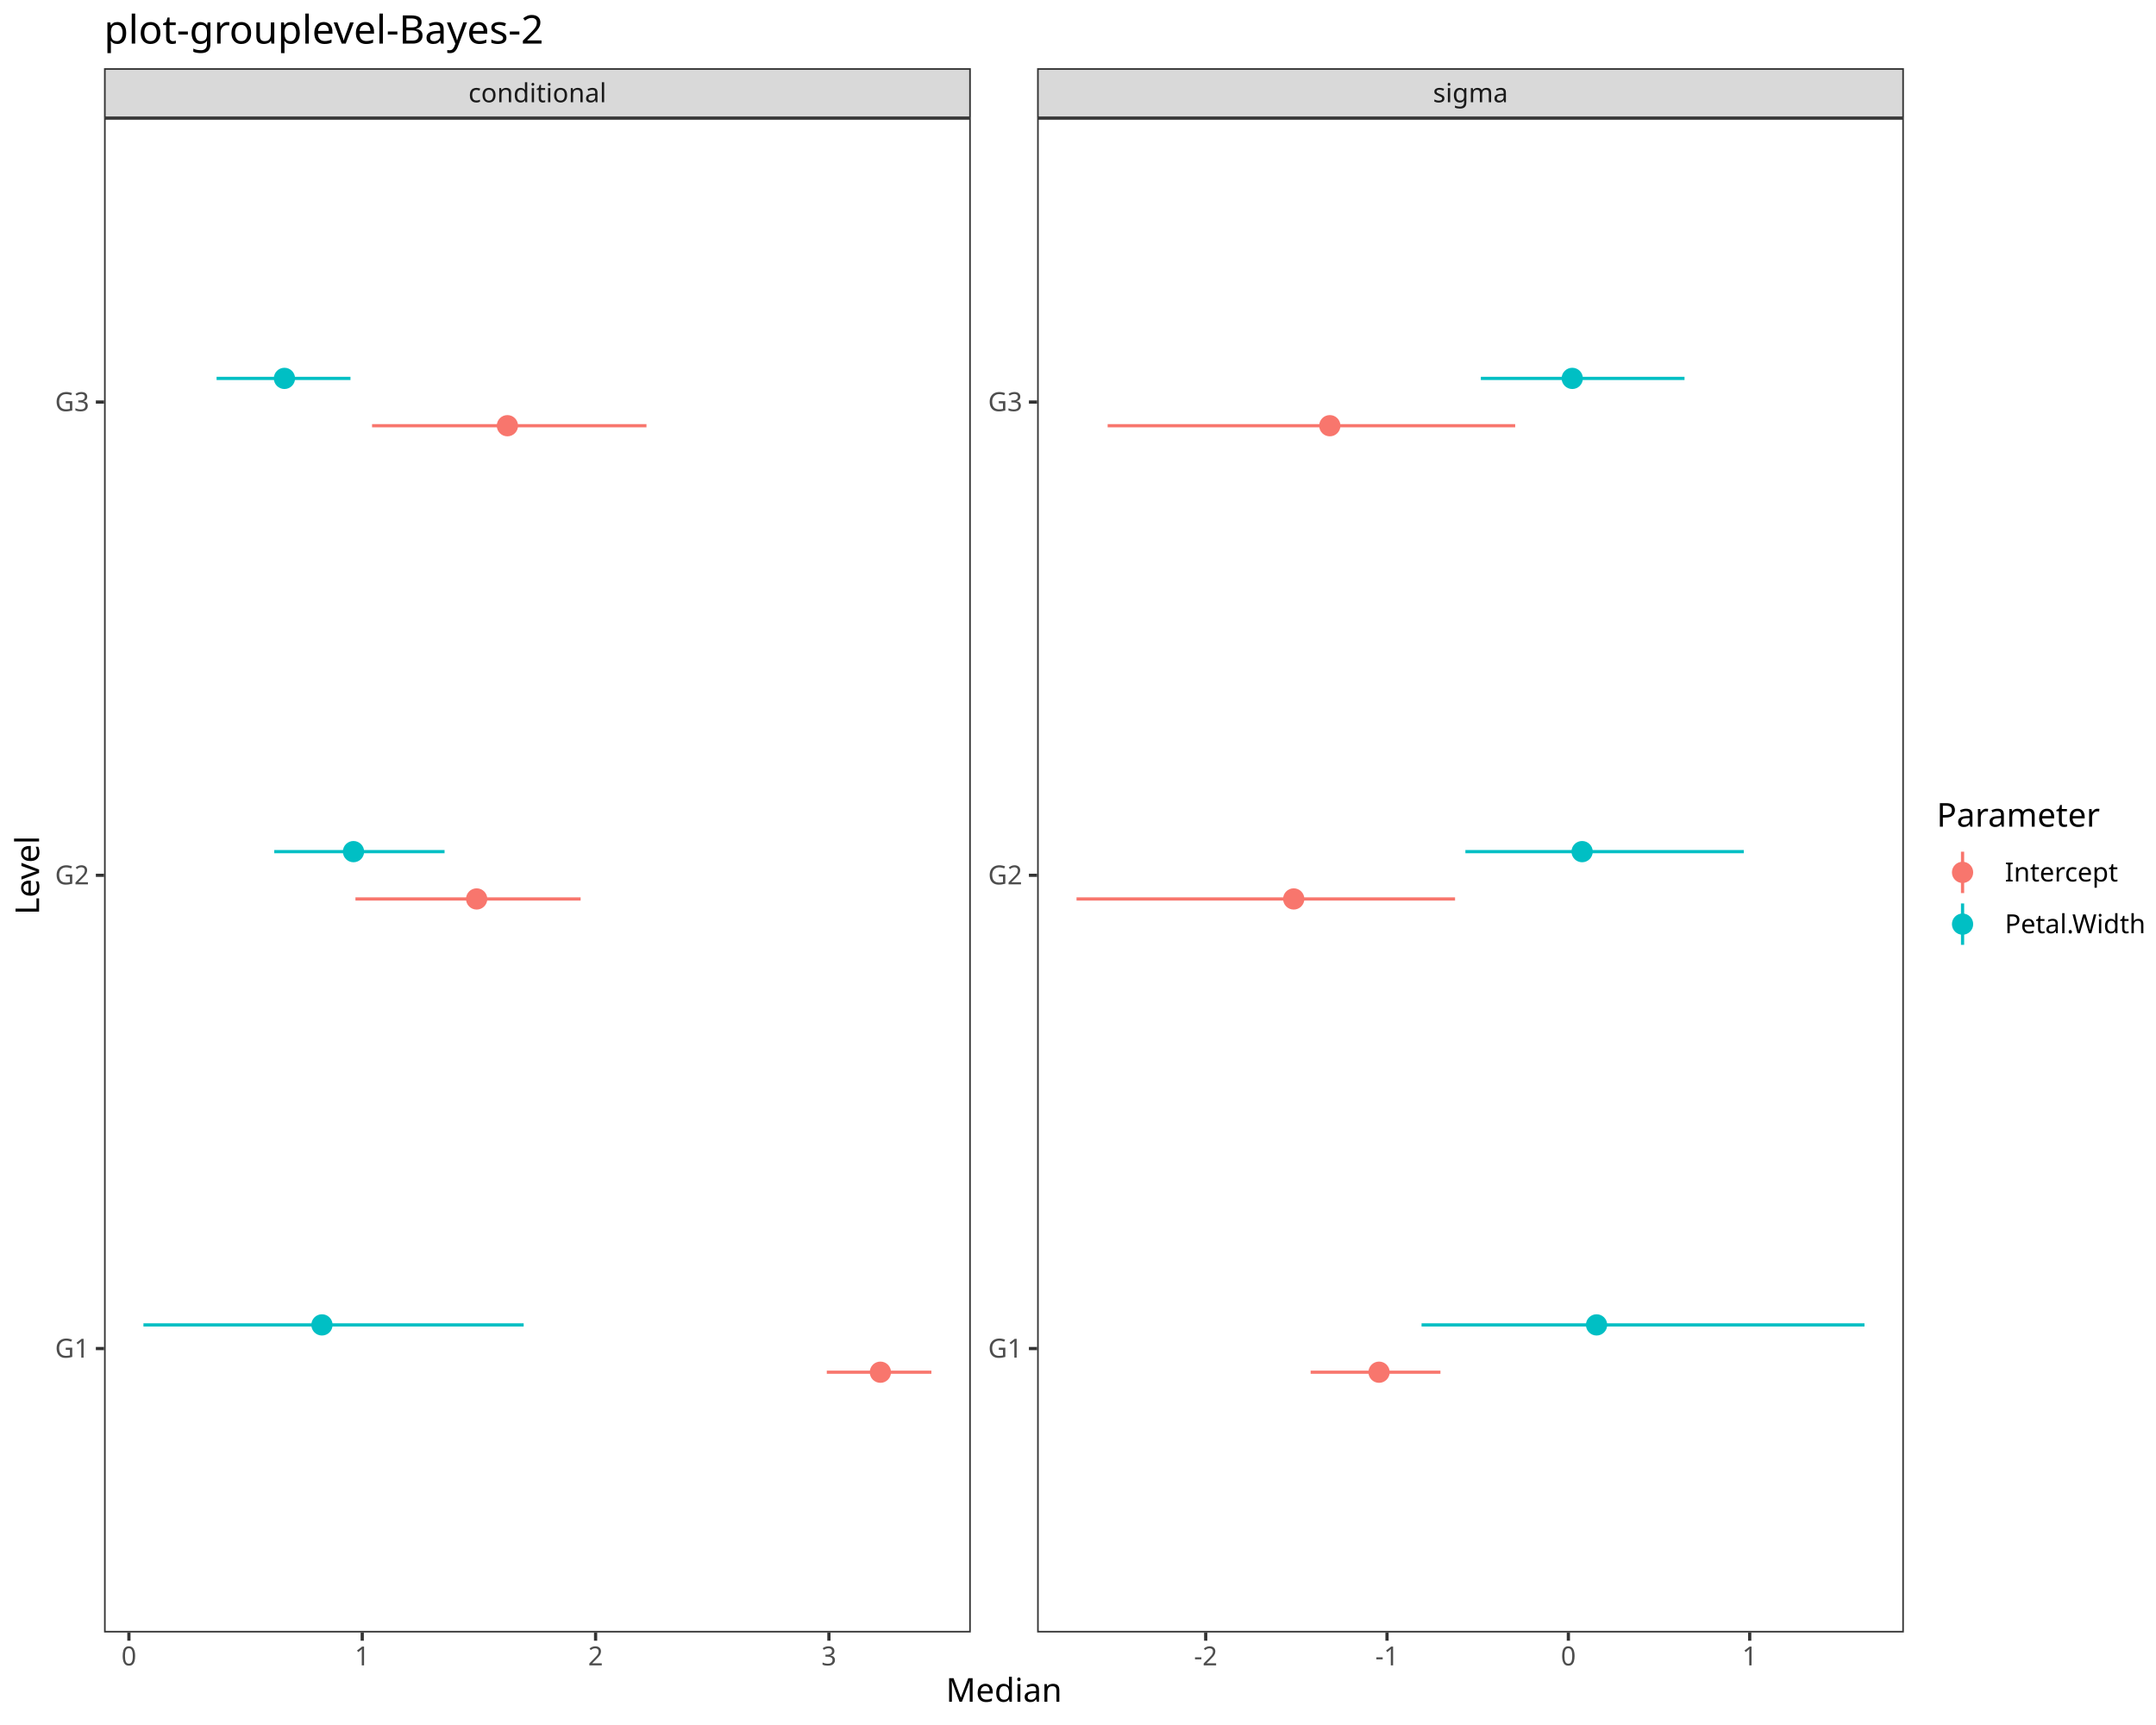
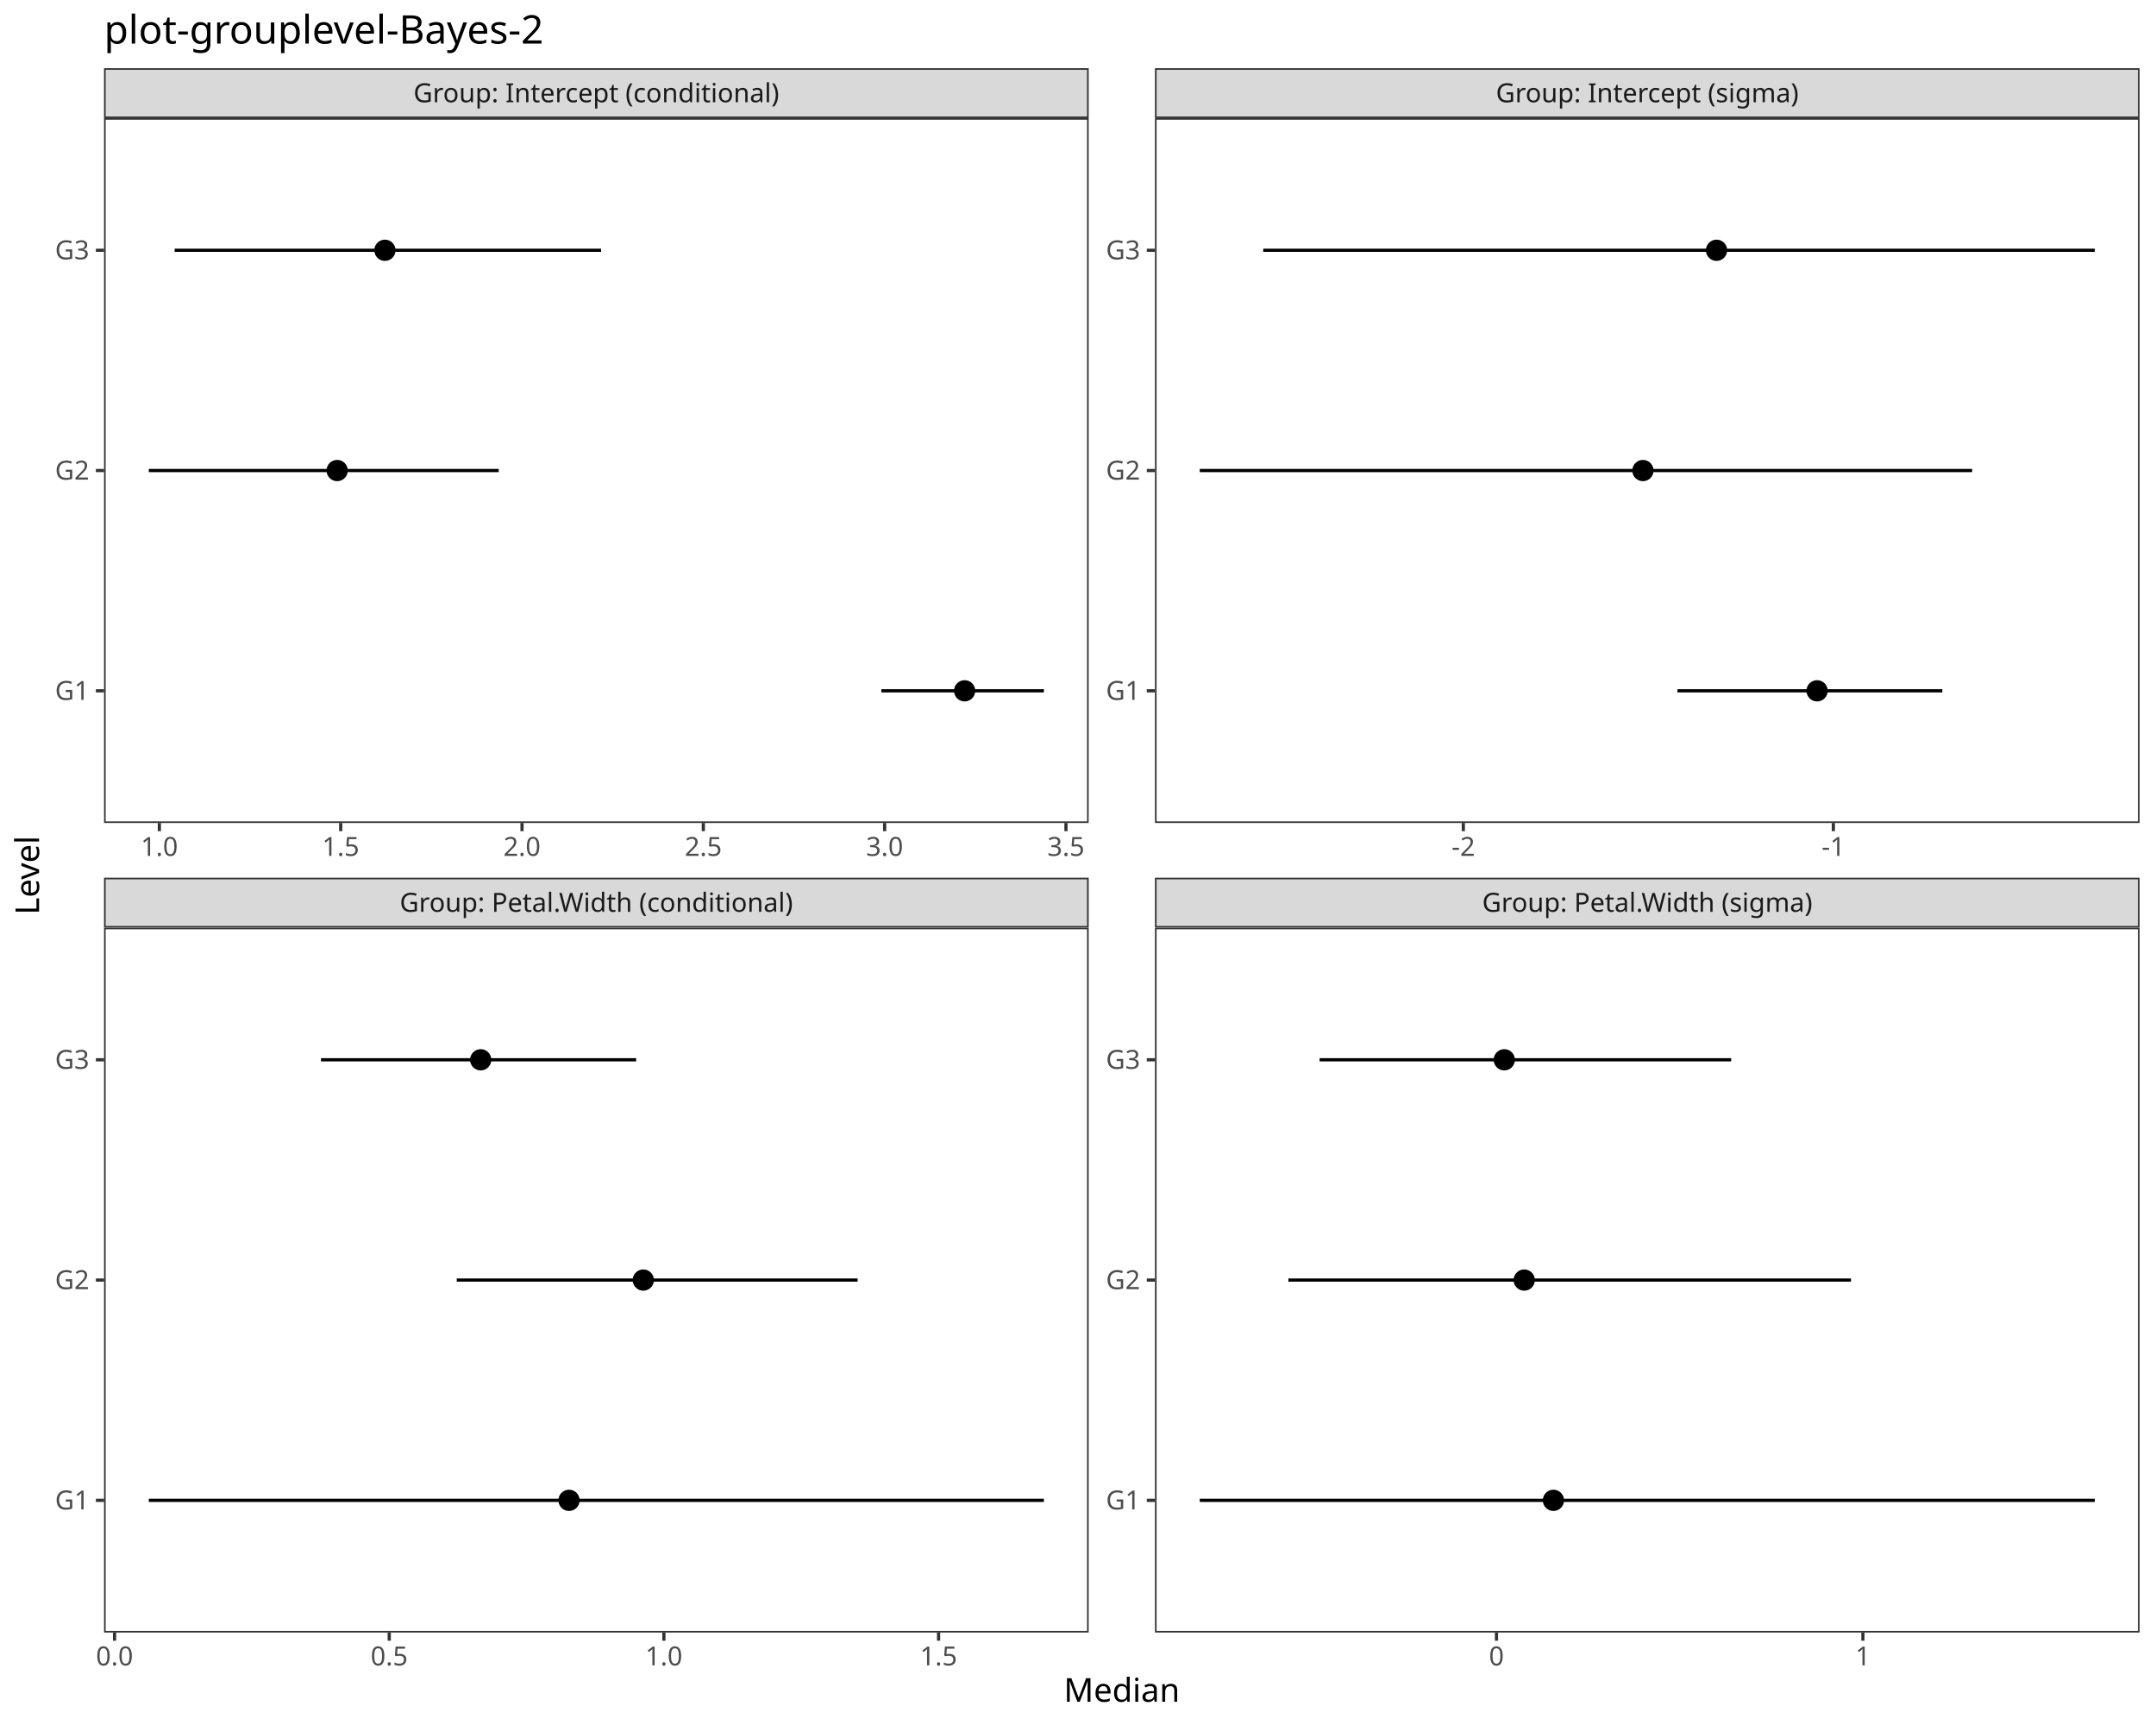
<svg xmlns="http://www.w3.org/2000/svg" class="svglite" data-engine-version="2.0" width="720.00pt" height="576.00pt" viewBox="0 0 720.00 576.00">
  <defs>
    <style type="text/css">
    .svglite line, .svglite polyline, .svglite polygon, .svglite path, .svglite rect, .svglite circle {
      fill: none;
      stroke: #000000;
      stroke-linecap: round;
      stroke-linejoin: round;
      stroke-miterlimit: 10.00;
    }
  </style>
  </defs>
  <rect width="100%" height="100%" style="stroke: none; fill: #FFFFFF;" />
  <defs>
    <clipPath id="cpMC4wMHw3MjAuMDB8MC4wMHw1NzYuMDA=">
      <rect x="0.00" y="0.00" width="720.00" height="576.00" />
    </clipPath>
  </defs>
  <g clip-path="url(#cpMC4wMHw3MjAuMDB8MC4wMHw1NzYuMDA=)">
    <rect x="0.00" y="0.00" width="720.00" height="576.00" style="stroke-width: 1.07; stroke: #FFFFFF; fill: #FFFFFF;" />
  </g>
  <defs>
-     <clipPath id="cpMzQuNzV8MzI0LjIwfDM5LjQzfDU0NS4xMQ==">
-       <rect x="34.75" y="39.43" width="289.45" height="505.68" />
+     <clipPath id="cpMzQuNzV8MzYzLjU2fDM5LjQzfDI3NC44MA==">
+       <rect x="34.75" y="39.43" width="328.81" height="235.37" />
    </clipPath>
  </defs>
-   <g clip-path="url(#cpMzQuNzV8MzI0LjIwfDM5LjQzfDU0NS4xMQ==)">
-     <rect x="34.75" y="39.43" width="289.45" height="505.68" style="stroke-width: 1.07; stroke: none; fill: #FFFFFF;" />
-     <line x1="276.11" y1="458.20" x2="311.04" y2="458.20" style="stroke-width: 1.07; stroke: #F8766D; stroke-linecap: butt;" />
-     <line x1="47.90" y1="442.40" x2="174.88" y2="442.40" style="stroke-width: 1.07; stroke: #00BFC4; stroke-linecap: butt;" />
-     <line x1="118.70" y1="300.17" x2="193.90" y2="300.17" style="stroke-width: 1.07; stroke: #F8766D; stroke-linecap: butt;" />
-     <line x1="91.59" y1="284.37" x2="148.46" y2="284.37" style="stroke-width: 1.07; stroke: #00BFC4; stroke-linecap: butt;" />
-     <line x1="124.25" y1="142.15" x2="215.89" y2="142.15" style="stroke-width: 1.07; stroke: #F8766D; stroke-linecap: butt;" />
-     <line x1="72.33" y1="126.35" x2="117.04" y2="126.35" style="stroke-width: 1.07; stroke: #00BFC4; stroke-linecap: butt;" />
-     <circle cx="294.01" cy="458.20" r="2.84" style="stroke-width: 1.42; stroke: #F8766D; fill: #F8766D;" />
-     <circle cx="107.52" cy="442.40" r="2.84" style="stroke-width: 1.42; stroke: #00BFC4; fill: #00BFC4;" />
-     <circle cx="159.18" cy="300.17" r="2.84" style="stroke-width: 1.42; stroke: #F8766D; fill: #F8766D;" />
-     <circle cx="118.05" cy="284.37" r="2.84" style="stroke-width: 1.42; stroke: #00BFC4; fill: #00BFC4;" />
-     <circle cx="169.45" cy="142.15" r="2.84" style="stroke-width: 1.42; stroke: #F8766D; fill: #F8766D;" />
-     <circle cx="94.99" cy="126.35" r="2.84" style="stroke-width: 1.42; stroke: #00BFC4; fill: #00BFC4;" />
-     <rect x="34.75" y="39.43" width="289.45" height="505.68" style="stroke-width: 1.07; stroke: #333333;" />
+   <g clip-path="url(#cpMzQuNzV8MzYzLjU2fDM5LjQzfDI3NC44MA==)">
+     <rect x="34.75" y="39.43" width="328.81" height="235.37" style="stroke-width: 1.07; stroke: none; fill: #FFFFFF;" />
+     <line x1="294.32" y1="230.67" x2="348.61" y2="230.67" style="stroke-width: 1.07; stroke-linecap: butt;" />
+     <line x1="49.69" y1="157.12" x2="166.55" y2="157.12" style="stroke-width: 1.07; stroke-linecap: butt;" />
+     <line x1="58.32" y1="83.57" x2="200.74" y2="83.57" style="stroke-width: 1.07; stroke-linecap: butt;" />
+     <circle cx="322.14" cy="230.67" r="2.84" style="stroke-width: 1.42; fill: #000000;" />
+     <circle cx="112.60" cy="157.12" r="2.84" style="stroke-width: 1.42; fill: #000000;" />
+     <circle cx="128.55" cy="83.57" r="2.84" style="stroke-width: 1.42; fill: #000000;" />
+     <rect x="34.75" y="39.43" width="328.81" height="235.37" style="stroke-width: 1.07; stroke: #333333;" />
  </g>
  <g clip-path="url(#cpMC4wMHw3MjAuMDB8MC4wMHw1NzYuMDA=)">
</g>
  <defs>
-     <clipPath id="cpMzQ2LjM1fDYzNS44MXwzOS40M3w1NDUuMTE=">
-       <rect x="346.35" y="39.43" width="289.45" height="505.68" />
+     <clipPath id="cpMzQuNzV8MzYzLjU2fDMwOS43NXw1NDUuMTE=">
+       <rect x="34.75" y="309.75" width="328.81" height="235.37" />
    </clipPath>
  </defs>
-   <g clip-path="url(#cpMzQ2LjM1fDYzNS44MXwzOS40M3w1NDUuMTE=)">
-     <rect x="346.35" y="39.43" width="289.45" height="505.68" style="stroke-width: 1.07; stroke: none; fill: #FFFFFF;" />
-     <line x1="437.69" y1="458.20" x2="481.04" y2="458.20" style="stroke-width: 1.07; stroke: #F8766D; stroke-linecap: butt;" />
-     <line x1="474.73" y1="442.40" x2="622.65" y2="442.40" style="stroke-width: 1.07; stroke: #00BFC4; stroke-linecap: butt;" />
-     <line x1="359.51" y1="300.17" x2="485.92" y2="300.17" style="stroke-width: 1.07; stroke: #F8766D; stroke-linecap: butt;" />
-     <line x1="489.37" y1="284.37" x2="582.35" y2="284.37" style="stroke-width: 1.07; stroke: #00BFC4; stroke-linecap: butt;" />
-     <line x1="369.90" y1="142.15" x2="506.00" y2="142.15" style="stroke-width: 1.07; stroke: #F8766D; stroke-linecap: butt;" />
-     <line x1="494.53" y1="126.35" x2="562.55" y2="126.35" style="stroke-width: 1.07; stroke: #00BFC4; stroke-linecap: butt;" />
-     <circle cx="460.54" cy="458.20" r="2.84" style="stroke-width: 1.42; stroke: #F8766D; fill: #F8766D;" />
-     <circle cx="533.18" cy="442.40" r="2.84" style="stroke-width: 1.42; stroke: #00BFC4; fill: #00BFC4;" />
-     <circle cx="432.04" cy="300.17" r="2.84" style="stroke-width: 1.42; stroke: #F8766D; fill: #F8766D;" />
-     <circle cx="528.35" cy="284.37" r="2.84" style="stroke-width: 1.42; stroke: #00BFC4; fill: #00BFC4;" />
-     <circle cx="444.09" cy="142.15" r="2.84" style="stroke-width: 1.42; stroke: #F8766D; fill: #F8766D;" />
-     <circle cx="525.06" cy="126.35" r="2.84" style="stroke-width: 1.42; stroke: #00BFC4; fill: #00BFC4;" />
-     <rect x="346.35" y="39.43" width="289.45" height="505.68" style="stroke-width: 1.07; stroke: #333333;" />
+   <g clip-path="url(#cpMzQuNzV8MzYzLjU2fDMwOS43NXw1NDUuMTE=)">
+     <rect x="34.75" y="309.75" width="328.81" height="235.37" style="stroke-width: 1.07; stroke: none; fill: #FFFFFF;" />
+     <line x1="49.69" y1="500.98" x2="348.61" y2="500.98" style="stroke-width: 1.07; stroke-linecap: butt;" />
+     <line x1="152.53" y1="427.43" x2="286.41" y2="427.43" style="stroke-width: 1.07; stroke-linecap: butt;" />
+     <line x1="107.20" y1="353.88" x2="212.45" y2="353.88" style="stroke-width: 1.07; stroke-linecap: butt;" />
+     <circle cx="190.03" cy="500.98" r="2.84" style="stroke-width: 1.42; fill: #000000;" />
+     <circle cx="214.83" cy="427.43" r="2.84" style="stroke-width: 1.42; fill: #000000;" />
+     <circle cx="160.53" cy="353.88" r="2.84" style="stroke-width: 1.42; fill: #000000;" />
+     <rect x="34.75" y="309.75" width="328.81" height="235.37" style="stroke-width: 1.07; stroke: #333333;" />
  </g>
  <g clip-path="url(#cpMC4wMHw3MjAuMDB8MC4wMHw1NzYuMDA=)">
</g>
  <defs>
-     <clipPath id="cpMzQuNzV8MzI0LjIwfDIyLjc4fDM5LjQz">
-       <rect x="34.75" y="22.78" width="289.45" height="16.65" />
+     <clipPath id="cpMzg1LjcxfDcxNC41MnwzOS40M3wyNzQuODA=">
+       <rect x="385.71" y="39.43" width="328.81" height="235.37" />
    </clipPath>
  </defs>
-   <g clip-path="url(#cpMzQuNzV8MzI0LjIwfDIyLjc4fDM5LjQz)">
-     <rect x="34.75" y="22.78" width="289.45" height="16.65" style="stroke-width: 1.07; stroke: #333333; fill: #D9D9D9;" />
-     <text x="179.47" y="34.14" text-anchor="middle" style="font-size: 8.80px; fill: #1A1A1A; font-family: sans;" textLength="42.08px" lengthAdjust="spacingAndGlyphs">conditional</text>
+   <g clip-path="url(#cpMzg1LjcxfDcxNC41MnwzOS40M3wyNzQuODA=)">
+     <rect x="385.71" y="39.43" width="328.81" height="235.37" style="stroke-width: 1.07; stroke: none; fill: #FFFFFF;" />
+     <line x1="560.19" y1="230.67" x2="648.64" y2="230.67" style="stroke-width: 1.07; stroke-linecap: butt;" />
+     <line x1="400.66" y1="157.12" x2="658.61" y2="157.12" style="stroke-width: 1.07; stroke-linecap: butt;" />
+     <line x1="421.85" y1="83.57" x2="699.57" y2="83.57" style="stroke-width: 1.07; stroke-linecap: butt;" />
+     <circle cx="606.82" cy="230.67" r="2.84" style="stroke-width: 1.42; fill: #000000;" />
+     <circle cx="548.66" cy="157.12" r="2.84" style="stroke-width: 1.42; fill: #000000;" />
+     <circle cx="573.24" cy="83.57" r="2.84" style="stroke-width: 1.42; fill: #000000;" />
+     <rect x="385.71" y="39.43" width="328.81" height="235.37" style="stroke-width: 1.07; stroke: #333333;" />
  </g>
  <g clip-path="url(#cpMC4wMHw3MjAuMDB8MC4wMHw1NzYuMDA=)">
</g>
  <defs>
-     <clipPath id="cpMzQ2LjM1fDYzNS44MXwyMi43OHwzOS40Mw==">
-       <rect x="346.35" y="22.78" width="289.45" height="16.65" />
+     <clipPath id="cpMzg1LjcxfDcxNC41MnwzMDkuNzV8NTQ1LjEx">
+       <rect x="385.71" y="309.75" width="328.81" height="235.37" />
    </clipPath>
  </defs>
-   <g clip-path="url(#cpMzQ2LjM1fDYzNS44MXwyMi43OHwzOS40Mw==)">
-     <rect x="346.35" y="22.78" width="289.45" height="16.65" style="stroke-width: 1.07; stroke: #333333; fill: #D9D9D9;" />
-     <text x="491.08" y="34.14" text-anchor="middle" style="font-size: 8.80px; fill: #1A1A1A; font-family: sans;" textLength="23.48px" lengthAdjust="spacingAndGlyphs">sigma</text>
+   <g clip-path="url(#cpMzg1LjcxfDcxNC41MnwzMDkuNzV8NTQ1LjEx)">
+     <rect x="385.71" y="309.75" width="328.81" height="235.37" style="stroke-width: 1.07; stroke: none; fill: #FFFFFF;" />
+     <line x1="400.66" y1="500.98" x2="699.57" y2="500.98" style="stroke-width: 1.07; stroke-linecap: butt;" />
+     <line x1="430.26" y1="427.43" x2="618.14" y2="427.43" style="stroke-width: 1.07; stroke-linecap: butt;" />
+     <line x1="440.68" y1="353.88" x2="578.12" y2="353.88" style="stroke-width: 1.07; stroke-linecap: butt;" />
+     <circle cx="518.77" cy="500.98" r="2.84" style="stroke-width: 1.42; fill: #000000;" />
+     <circle cx="509.02" cy="427.43" r="2.84" style="stroke-width: 1.42; fill: #000000;" />
+     <circle cx="502.36" cy="353.88" r="2.84" style="stroke-width: 1.42; fill: #000000;" />
+     <rect x="385.71" y="309.75" width="328.81" height="235.37" style="stroke-width: 1.07; stroke: #333333;" />
  </g>
  <g clip-path="url(#cpMC4wMHw3MjAuMDB8MC4wMHw1NzYuMDA=)">
-     <polyline points="43.05,547.85 43.05,545.11 " style="stroke-width: 1.07; stroke: #333333; stroke-linecap: butt;" />
-     <polyline points="120.97,547.85 120.97,545.11 " style="stroke-width: 1.07; stroke: #333333; stroke-linecap: butt;" />
-     <polyline points="198.90,547.85 198.90,545.11 " style="stroke-width: 1.07; stroke: #333333; stroke-linecap: butt;" />
-     <polyline points="276.82,547.85 276.82,545.11 " style="stroke-width: 1.07; stroke: #333333; stroke-linecap: butt;" />
-     <text x="43.05" y="556.10" text-anchor="middle" style="font-size: 8.80px; fill: #4D4D4D; font-family: sans;" textLength="4.89px" lengthAdjust="spacingAndGlyphs">0</text>
-     <text x="120.97" y="556.10" text-anchor="middle" style="font-size: 8.80px; fill: #4D4D4D; font-family: sans;" textLength="4.89px" lengthAdjust="spacingAndGlyphs">1</text>
-     <text x="198.90" y="556.10" text-anchor="middle" style="font-size: 8.80px; fill: #4D4D4D; font-family: sans;" textLength="4.89px" lengthAdjust="spacingAndGlyphs">2</text>
-     <text x="276.82" y="556.10" text-anchor="middle" style="font-size: 8.80px; fill: #4D4D4D; font-family: sans;" textLength="4.89px" lengthAdjust="spacingAndGlyphs">3</text>
-     <polyline points="402.65,547.85 402.65,545.11 " style="stroke-width: 1.07; stroke: #333333; stroke-linecap: butt;" />
-     <polyline points="463.20,547.85 463.20,545.11 " style="stroke-width: 1.07; stroke: #333333; stroke-linecap: butt;" />
-     <polyline points="523.76,547.85 523.76,545.11 " style="stroke-width: 1.07; stroke: #333333; stroke-linecap: butt;" />
-     <polyline points="584.32,547.85 584.32,545.11 " style="stroke-width: 1.07; stroke: #333333; stroke-linecap: butt;" />
-     <text x="402.65" y="556.10" text-anchor="middle" style="font-size: 8.80px; fill: #4D4D4D; font-family: sans;" textLength="7.82px" lengthAdjust="spacingAndGlyphs">-2</text>
-     <text x="463.20" y="556.10" text-anchor="middle" style="font-size: 8.80px; fill: #4D4D4D; font-family: sans;" textLength="7.82px" lengthAdjust="spacingAndGlyphs">-1</text>
-     <text x="523.76" y="556.10" text-anchor="middle" style="font-size: 8.80px; fill: #4D4D4D; font-family: sans;" textLength="4.89px" lengthAdjust="spacingAndGlyphs">0</text>
-     <text x="584.32" y="556.10" text-anchor="middle" style="font-size: 8.80px; fill: #4D4D4D; font-family: sans;" textLength="4.89px" lengthAdjust="spacingAndGlyphs">1</text>
-     <text x="341.42" y="453.33" text-anchor="end" style="font-size: 8.80px; fill: #4D4D4D; font-family: sans;" textLength="11.74px" lengthAdjust="spacingAndGlyphs">G1</text>
-     <text x="341.42" y="295.30" text-anchor="end" style="font-size: 8.80px; fill: #4D4D4D; font-family: sans;" textLength="11.74px" lengthAdjust="spacingAndGlyphs">G2</text>
-     <text x="341.42" y="137.28" text-anchor="end" style="font-size: 8.80px; fill: #4D4D4D; font-family: sans;" textLength="11.74px" lengthAdjust="spacingAndGlyphs">G3</text>
-     <polyline points="343.61,450.30 346.35,450.30 " style="stroke-width: 1.07; stroke: #333333; stroke-linecap: butt;" />
-     <polyline points="343.61,292.27 346.35,292.27 " style="stroke-width: 1.07; stroke: #333333; stroke-linecap: butt;" />
-     <polyline points="343.61,134.25 346.35,134.25 " style="stroke-width: 1.07; stroke: #333333; stroke-linecap: butt;" />
-     <text x="29.82" y="453.33" text-anchor="end" style="font-size: 8.80px; fill: #4D4D4D; font-family: sans;" textLength="11.74px" lengthAdjust="spacingAndGlyphs">G1</text>
-     <text x="29.82" y="295.30" text-anchor="end" style="font-size: 8.80px; fill: #4D4D4D; font-family: sans;" textLength="11.74px" lengthAdjust="spacingAndGlyphs">G2</text>
-     <text x="29.82" y="137.28" text-anchor="end" style="font-size: 8.80px; fill: #4D4D4D; font-family: sans;" textLength="11.74px" lengthAdjust="spacingAndGlyphs">G3</text>
-     <polyline points="32.01,450.30 34.75,450.30 " style="stroke-width: 1.07; stroke: #333333; stroke-linecap: butt;" />
-     <polyline points="32.01,292.27 34.75,292.27 " style="stroke-width: 1.07; stroke: #333333; stroke-linecap: butt;" />
-     <polyline points="32.01,134.25 34.75,134.25 " style="stroke-width: 1.07; stroke: #333333; stroke-linecap: butt;" />
-     <text x="335.28" y="568.24" text-anchor="middle" style="font-size: 11.00px; font-family: sans;" textLength="36.08px" lengthAdjust="spacingAndGlyphs">Median</text>
+ </g>
+   <defs>
+     <clipPath id="cpMzQuNzV8MzYzLjU2fDI5My4wOXwzMDkuNzU=">
+       <rect x="34.75" y="293.09" width="328.81" height="16.65" />
+     </clipPath>
+   </defs>
+   <g clip-path="url(#cpMzQuNzV8MzYzLjU2fDI5My4wOXwzMDkuNzU=)">
+     <rect x="34.75" y="293.09" width="328.81" height="16.65" style="stroke-width: 1.07; stroke: #333333; fill: #D9D9D9;" />
+     <text x="199.15" y="304.45" text-anchor="middle" style="font-size: 8.80px; fill: #1A1A1A; font-family: sans;" textLength="124.73px" lengthAdjust="spacingAndGlyphs">Group: Petal.Width (conditional)</text>
+   </g>
+   <g clip-path="url(#cpMC4wMHw3MjAuMDB8MC4wMHw1NzYuMDA=)">
+ </g>
+   <defs>
+     <clipPath id="cpMzg1LjcxfDcxNC41MnwyOTMuMDl8MzA5Ljc1">
+       <rect x="385.71" y="293.09" width="328.81" height="16.65" />
+     </clipPath>
+   </defs>
+   <g clip-path="url(#cpMzg1LjcxfDcxNC41MnwyOTMuMDl8MzA5Ljc1)">
+     <rect x="385.71" y="293.09" width="328.81" height="16.65" style="stroke-width: 1.07; stroke: #333333; fill: #D9D9D9;" />
+     <text x="550.12" y="304.45" text-anchor="middle" style="font-size: 8.80px; fill: #1A1A1A; font-family: sans;" textLength="106.13px" lengthAdjust="spacingAndGlyphs">Group: Petal.Width (sigma)</text>
+   </g>
+   <g clip-path="url(#cpMC4wMHw3MjAuMDB8MC4wMHw1NzYuMDA=)">
+ </g>
+   <defs>
+     <clipPath id="cpMzQuNzV8MzYzLjU2fDIyLjc4fDM5LjQz">
+       <rect x="34.75" y="22.78" width="328.81" height="16.65" />
+     </clipPath>
+   </defs>
+   <g clip-path="url(#cpMzQuNzV8MzYzLjU2fDIyLjc4fDM5LjQz)">
+     <rect x="34.75" y="22.78" width="328.81" height="16.65" style="stroke-width: 1.07; stroke: #333333; fill: #D9D9D9;" />
+     <text x="199.15" y="34.14" text-anchor="middle" style="font-size: 8.80px; fill: #1A1A1A; font-family: sans;" textLength="113.98px" lengthAdjust="spacingAndGlyphs">Group: Intercept (conditional)</text>
+   </g>
+   <g clip-path="url(#cpMC4wMHw3MjAuMDB8MC4wMHw1NzYuMDA=)">
+ </g>
+   <defs>
+     <clipPath id="cpMzg1LjcxfDcxNC41MnwyMi43OHwzOS40Mw==">
+       <rect x="385.71" y="22.78" width="328.81" height="16.65" />
+     </clipPath>
+   </defs>
+   <g clip-path="url(#cpMzg1LjcxfDcxNC41MnwyMi43OHwzOS40Mw==)">
+     <rect x="385.71" y="22.78" width="328.81" height="16.65" style="stroke-width: 1.07; stroke: #333333; fill: #D9D9D9;" />
+     <text x="550.12" y="34.14" text-anchor="middle" style="font-size: 8.80px; fill: #1A1A1A; font-family: sans;" textLength="95.38px" lengthAdjust="spacingAndGlyphs">Group: Intercept (sigma)</text>
+   </g>
+   <g clip-path="url(#cpMC4wMHw3MjAuMDB8MC4wMHw1NzYuMDA=)">
+     <polyline points="38.26,547.85 38.26,545.11 " style="stroke-width: 1.07; stroke: #333333; stroke-linecap: butt;" />
+     <polyline points="129.99,547.85 129.99,545.11 " style="stroke-width: 1.07; stroke: #333333; stroke-linecap: butt;" />
+     <polyline points="221.71,547.85 221.71,545.11 " style="stroke-width: 1.07; stroke: #333333; stroke-linecap: butt;" />
+     <polyline points="313.44,547.85 313.44,545.11 " style="stroke-width: 1.07; stroke: #333333; stroke-linecap: butt;" />
+     <text x="38.26" y="556.10" text-anchor="middle" style="font-size: 8.80px; fill: #4D4D4D; font-family: sans;" textLength="12.23px" lengthAdjust="spacingAndGlyphs">0.0</text>
+     <text x="129.99" y="556.10" text-anchor="middle" style="font-size: 8.80px; fill: #4D4D4D; font-family: sans;" textLength="12.23px" lengthAdjust="spacingAndGlyphs">0.5</text>
+     <text x="221.71" y="556.10" text-anchor="middle" style="font-size: 8.80px; fill: #4D4D4D; font-family: sans;" textLength="12.23px" lengthAdjust="spacingAndGlyphs">1.0</text>
+     <text x="313.44" y="556.10" text-anchor="middle" style="font-size: 8.80px; fill: #4D4D4D; font-family: sans;" textLength="12.23px" lengthAdjust="spacingAndGlyphs">1.5</text>
+     <polyline points="499.75,547.85 499.75,545.11 " style="stroke-width: 1.07; stroke: #333333; stroke-linecap: butt;" />
+     <polyline points="622.12,547.85 622.12,545.11 " style="stroke-width: 1.07; stroke: #333333; stroke-linecap: butt;" />
+     <text x="499.75" y="556.10" text-anchor="middle" style="font-size: 8.80px; fill: #4D4D4D; font-family: sans;" textLength="4.89px" lengthAdjust="spacingAndGlyphs">0</text>
+     <text x="622.12" y="556.10" text-anchor="middle" style="font-size: 8.80px; fill: #4D4D4D; font-family: sans;" textLength="4.89px" lengthAdjust="spacingAndGlyphs">1</text>
+     <polyline points="53.22,277.54 53.22,274.80 " style="stroke-width: 1.07; stroke: #333333; stroke-linecap: butt;" />
+     <polyline points="113.78,277.54 113.78,274.80 " style="stroke-width: 1.07; stroke: #333333; stroke-linecap: butt;" />
+     <polyline points="174.33,277.54 174.33,274.80 " style="stroke-width: 1.07; stroke: #333333; stroke-linecap: butt;" />
+     <polyline points="234.88,277.54 234.88,274.80 " style="stroke-width: 1.07; stroke: #333333; stroke-linecap: butt;" />
+     <polyline points="295.43,277.54 295.43,274.80 " style="stroke-width: 1.07; stroke: #333333; stroke-linecap: butt;" />
+     <polyline points="355.98,277.54 355.98,274.80 " style="stroke-width: 1.07; stroke: #333333; stroke-linecap: butt;" />
+     <text x="53.22" y="285.79" text-anchor="middle" style="font-size: 8.80px; fill: #4D4D4D; font-family: sans;" textLength="12.23px" lengthAdjust="spacingAndGlyphs">1.0</text>
+     <text x="113.78" y="285.79" text-anchor="middle" style="font-size: 8.80px; fill: #4D4D4D; font-family: sans;" textLength="12.23px" lengthAdjust="spacingAndGlyphs">1.5</text>
+     <text x="174.33" y="285.79" text-anchor="middle" style="font-size: 8.80px; fill: #4D4D4D; font-family: sans;" textLength="12.23px" lengthAdjust="spacingAndGlyphs">2.0</text>
+     <text x="234.88" y="285.79" text-anchor="middle" style="font-size: 8.80px; fill: #4D4D4D; font-family: sans;" textLength="12.23px" lengthAdjust="spacingAndGlyphs">2.5</text>
+     <text x="295.43" y="285.79" text-anchor="middle" style="font-size: 8.80px; fill: #4D4D4D; font-family: sans;" textLength="12.23px" lengthAdjust="spacingAndGlyphs">3.0</text>
+     <text x="355.98" y="285.79" text-anchor="middle" style="font-size: 8.80px; fill: #4D4D4D; font-family: sans;" textLength="12.23px" lengthAdjust="spacingAndGlyphs">3.5</text>
+     <polyline points="488.68,277.54 488.68,274.80 " style="stroke-width: 1.07; stroke: #333333; stroke-linecap: butt;" />
+     <polyline points="612.25,277.54 612.25,274.80 " style="stroke-width: 1.07; stroke: #333333; stroke-linecap: butt;" />
+     <text x="488.68" y="285.79" text-anchor="middle" style="font-size: 8.80px; fill: #4D4D4D; font-family: sans;" textLength="7.82px" lengthAdjust="spacingAndGlyphs">-2</text>
+     <text x="612.25" y="285.79" text-anchor="middle" style="font-size: 8.80px; fill: #4D4D4D; font-family: sans;" textLength="7.82px" lengthAdjust="spacingAndGlyphs">-1</text>
+     <text x="380.78" y="233.70" text-anchor="end" style="font-size: 8.80px; fill: #4D4D4D; font-family: sans;" textLength="11.74px" lengthAdjust="spacingAndGlyphs">G1</text>
+     <text x="380.78" y="160.15" text-anchor="end" style="font-size: 8.80px; fill: #4D4D4D; font-family: sans;" textLength="11.74px" lengthAdjust="spacingAndGlyphs">G2</text>
+     <text x="380.78" y="86.59" text-anchor="end" style="font-size: 8.80px; fill: #4D4D4D; font-family: sans;" textLength="11.74px" lengthAdjust="spacingAndGlyphs">G3</text>
+     <polyline points="382.97,230.67 385.71,230.67 " style="stroke-width: 1.07; stroke: #333333; stroke-linecap: butt;" />
+     <polyline points="382.97,157.12 385.71,157.12 " style="stroke-width: 1.07; stroke: #333333; stroke-linecap: butt;" />
+     <polyline points="382.97,83.57 385.71,83.57 " style="stroke-width: 1.07; stroke: #333333; stroke-linecap: butt;" />
+     <text x="380.78" y="504.01" text-anchor="end" style="font-size: 8.80px; fill: #4D4D4D; font-family: sans;" textLength="11.74px" lengthAdjust="spacingAndGlyphs">G1</text>
+     <text x="380.78" y="430.46" text-anchor="end" style="font-size: 8.80px; fill: #4D4D4D; font-family: sans;" textLength="11.74px" lengthAdjust="spacingAndGlyphs">G2</text>
+     <text x="380.78" y="356.90" text-anchor="end" style="font-size: 8.80px; fill: #4D4D4D; font-family: sans;" textLength="11.74px" lengthAdjust="spacingAndGlyphs">G3</text>
+     <polyline points="382.97,500.98 385.71,500.98 " style="stroke-width: 1.07; stroke: #333333; stroke-linecap: butt;" />
+     <polyline points="382.97,427.43 385.71,427.43 " style="stroke-width: 1.07; stroke: #333333; stroke-linecap: butt;" />
+     <polyline points="382.97,353.88 385.71,353.88 " style="stroke-width: 1.07; stroke: #333333; stroke-linecap: butt;" />
+     <text x="29.82" y="233.70" text-anchor="end" style="font-size: 8.80px; fill: #4D4D4D; font-family: sans;" textLength="11.74px" lengthAdjust="spacingAndGlyphs">G1</text>
+     <text x="29.82" y="160.15" text-anchor="end" style="font-size: 8.80px; fill: #4D4D4D; font-family: sans;" textLength="11.74px" lengthAdjust="spacingAndGlyphs">G2</text>
+     <text x="29.82" y="86.59" text-anchor="end" style="font-size: 8.80px; fill: #4D4D4D; font-family: sans;" textLength="11.74px" lengthAdjust="spacingAndGlyphs">G3</text>
+     <polyline points="32.01,230.67 34.75,230.67 " style="stroke-width: 1.07; stroke: #333333; stroke-linecap: butt;" />
+     <polyline points="32.01,157.12 34.75,157.12 " style="stroke-width: 1.07; stroke: #333333; stroke-linecap: butt;" />
+     <polyline points="32.01,83.57 34.75,83.57 " style="stroke-width: 1.07; stroke: #333333; stroke-linecap: butt;" />
+     <text x="29.82" y="504.01" text-anchor="end" style="font-size: 8.80px; fill: #4D4D4D; font-family: sans;" textLength="11.74px" lengthAdjust="spacingAndGlyphs">G1</text>
+     <text x="29.82" y="430.46" text-anchor="end" style="font-size: 8.80px; fill: #4D4D4D; font-family: sans;" textLength="11.74px" lengthAdjust="spacingAndGlyphs">G2</text>
+     <text x="29.82" y="356.90" text-anchor="end" style="font-size: 8.80px; fill: #4D4D4D; font-family: sans;" textLength="11.74px" lengthAdjust="spacingAndGlyphs">G3</text>
+     <polyline points="32.01,500.98 34.75,500.98 " style="stroke-width: 1.07; stroke: #333333; stroke-linecap: butt;" />
+     <polyline points="32.01,427.43 34.75,427.43 " style="stroke-width: 1.07; stroke: #333333; stroke-linecap: butt;" />
+     <polyline points="32.01,353.88 34.75,353.88 " style="stroke-width: 1.07; stroke: #333333; stroke-linecap: butt;" />
+     <text x="374.63" y="568.24" text-anchor="middle" style="font-size: 11.00px; font-family: sans;" textLength="36.08px" lengthAdjust="spacingAndGlyphs">Median</text>
    <text transform="translate(13.05,292.27) rotate(-90)" text-anchor="middle" style="font-size: 11.00px; font-family: sans;" textLength="26.30px" lengthAdjust="spacingAndGlyphs">Level</text>
-     <rect x="646.76" y="267.33" width="67.76" height="49.89" style="stroke-width: 1.07; stroke: none; fill: #FFFFFF;" />
-     <text x="646.76" y="276.04" style="font-size: 11.00px; font-family: sans;" textLength="51.36px" lengthAdjust="spacingAndGlyphs">Parameter</text>
-     <rect x="646.76" y="282.66" width="17.28" height="17.28" style="stroke-width: 1.07; stroke: none; fill: #FFFFFF;" />
-     <line x1="655.40" y1="298.21" x2="655.40" y2="284.39" style="stroke-width: 1.07; stroke: #F8766D; stroke-linecap: butt;" />
-     <circle cx="655.40" cy="291.30" r="2.84" style="stroke-width: 1.42; stroke: #F8766D; fill: #F8766D;" />
-     <rect x="646.76" y="299.94" width="17.28" height="17.28" style="stroke-width: 1.07; stroke: none; fill: #FFFFFF;" />
-     <line x1="655.40" y1="315.49" x2="655.40" y2="301.67" style="stroke-width: 1.07; stroke: #00BFC4; stroke-linecap: butt;" />
-     <circle cx="655.40" cy="308.58" r="2.84" style="stroke-width: 1.42; stroke: #00BFC4; fill: #00BFC4;" />
-     <text x="669.52" y="294.33" style="font-size: 8.80px; font-family: sans;" textLength="34.25px" lengthAdjust="spacingAndGlyphs">Intercept</text>
-     <text x="669.52" y="311.61" style="font-size: 8.80px; font-family: sans;" textLength="45.00px" lengthAdjust="spacingAndGlyphs">Petal.Width</text>
    <text x="34.75" y="14.56" style="font-size: 13.20px; font-family: sans;" textLength="139.42px" lengthAdjust="spacingAndGlyphs">plot-grouplevel-Bayes-2</text>
  </g>
</svg>
